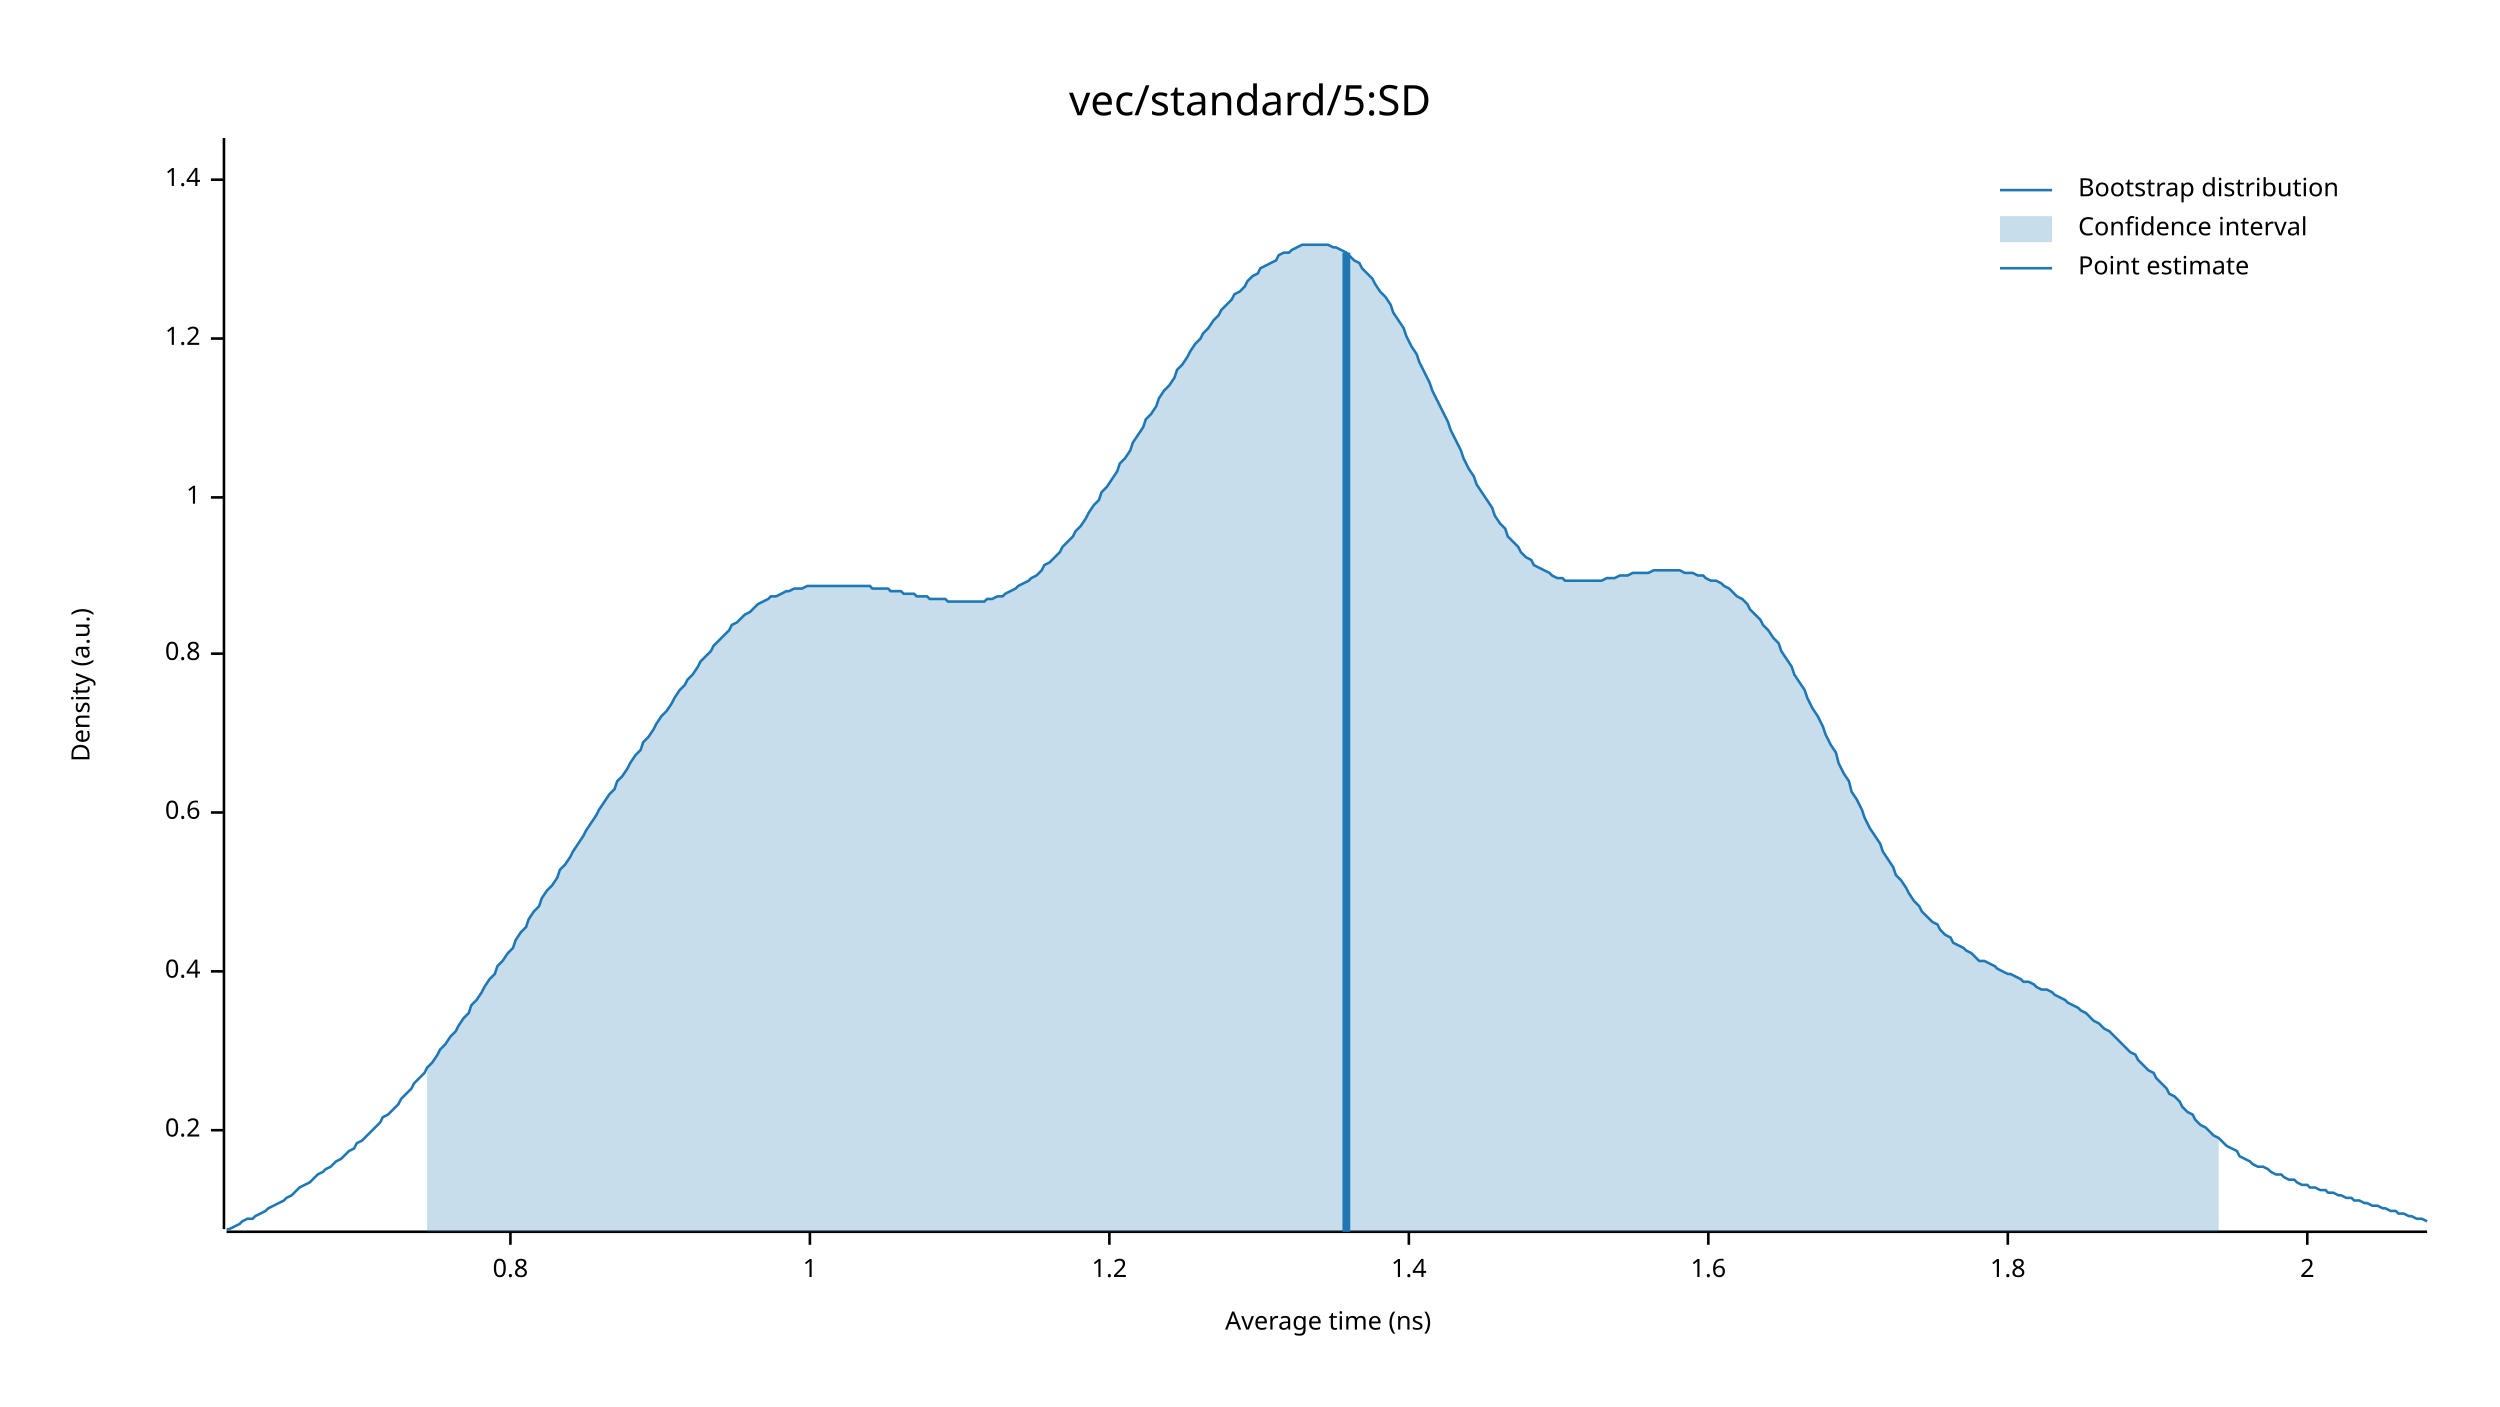
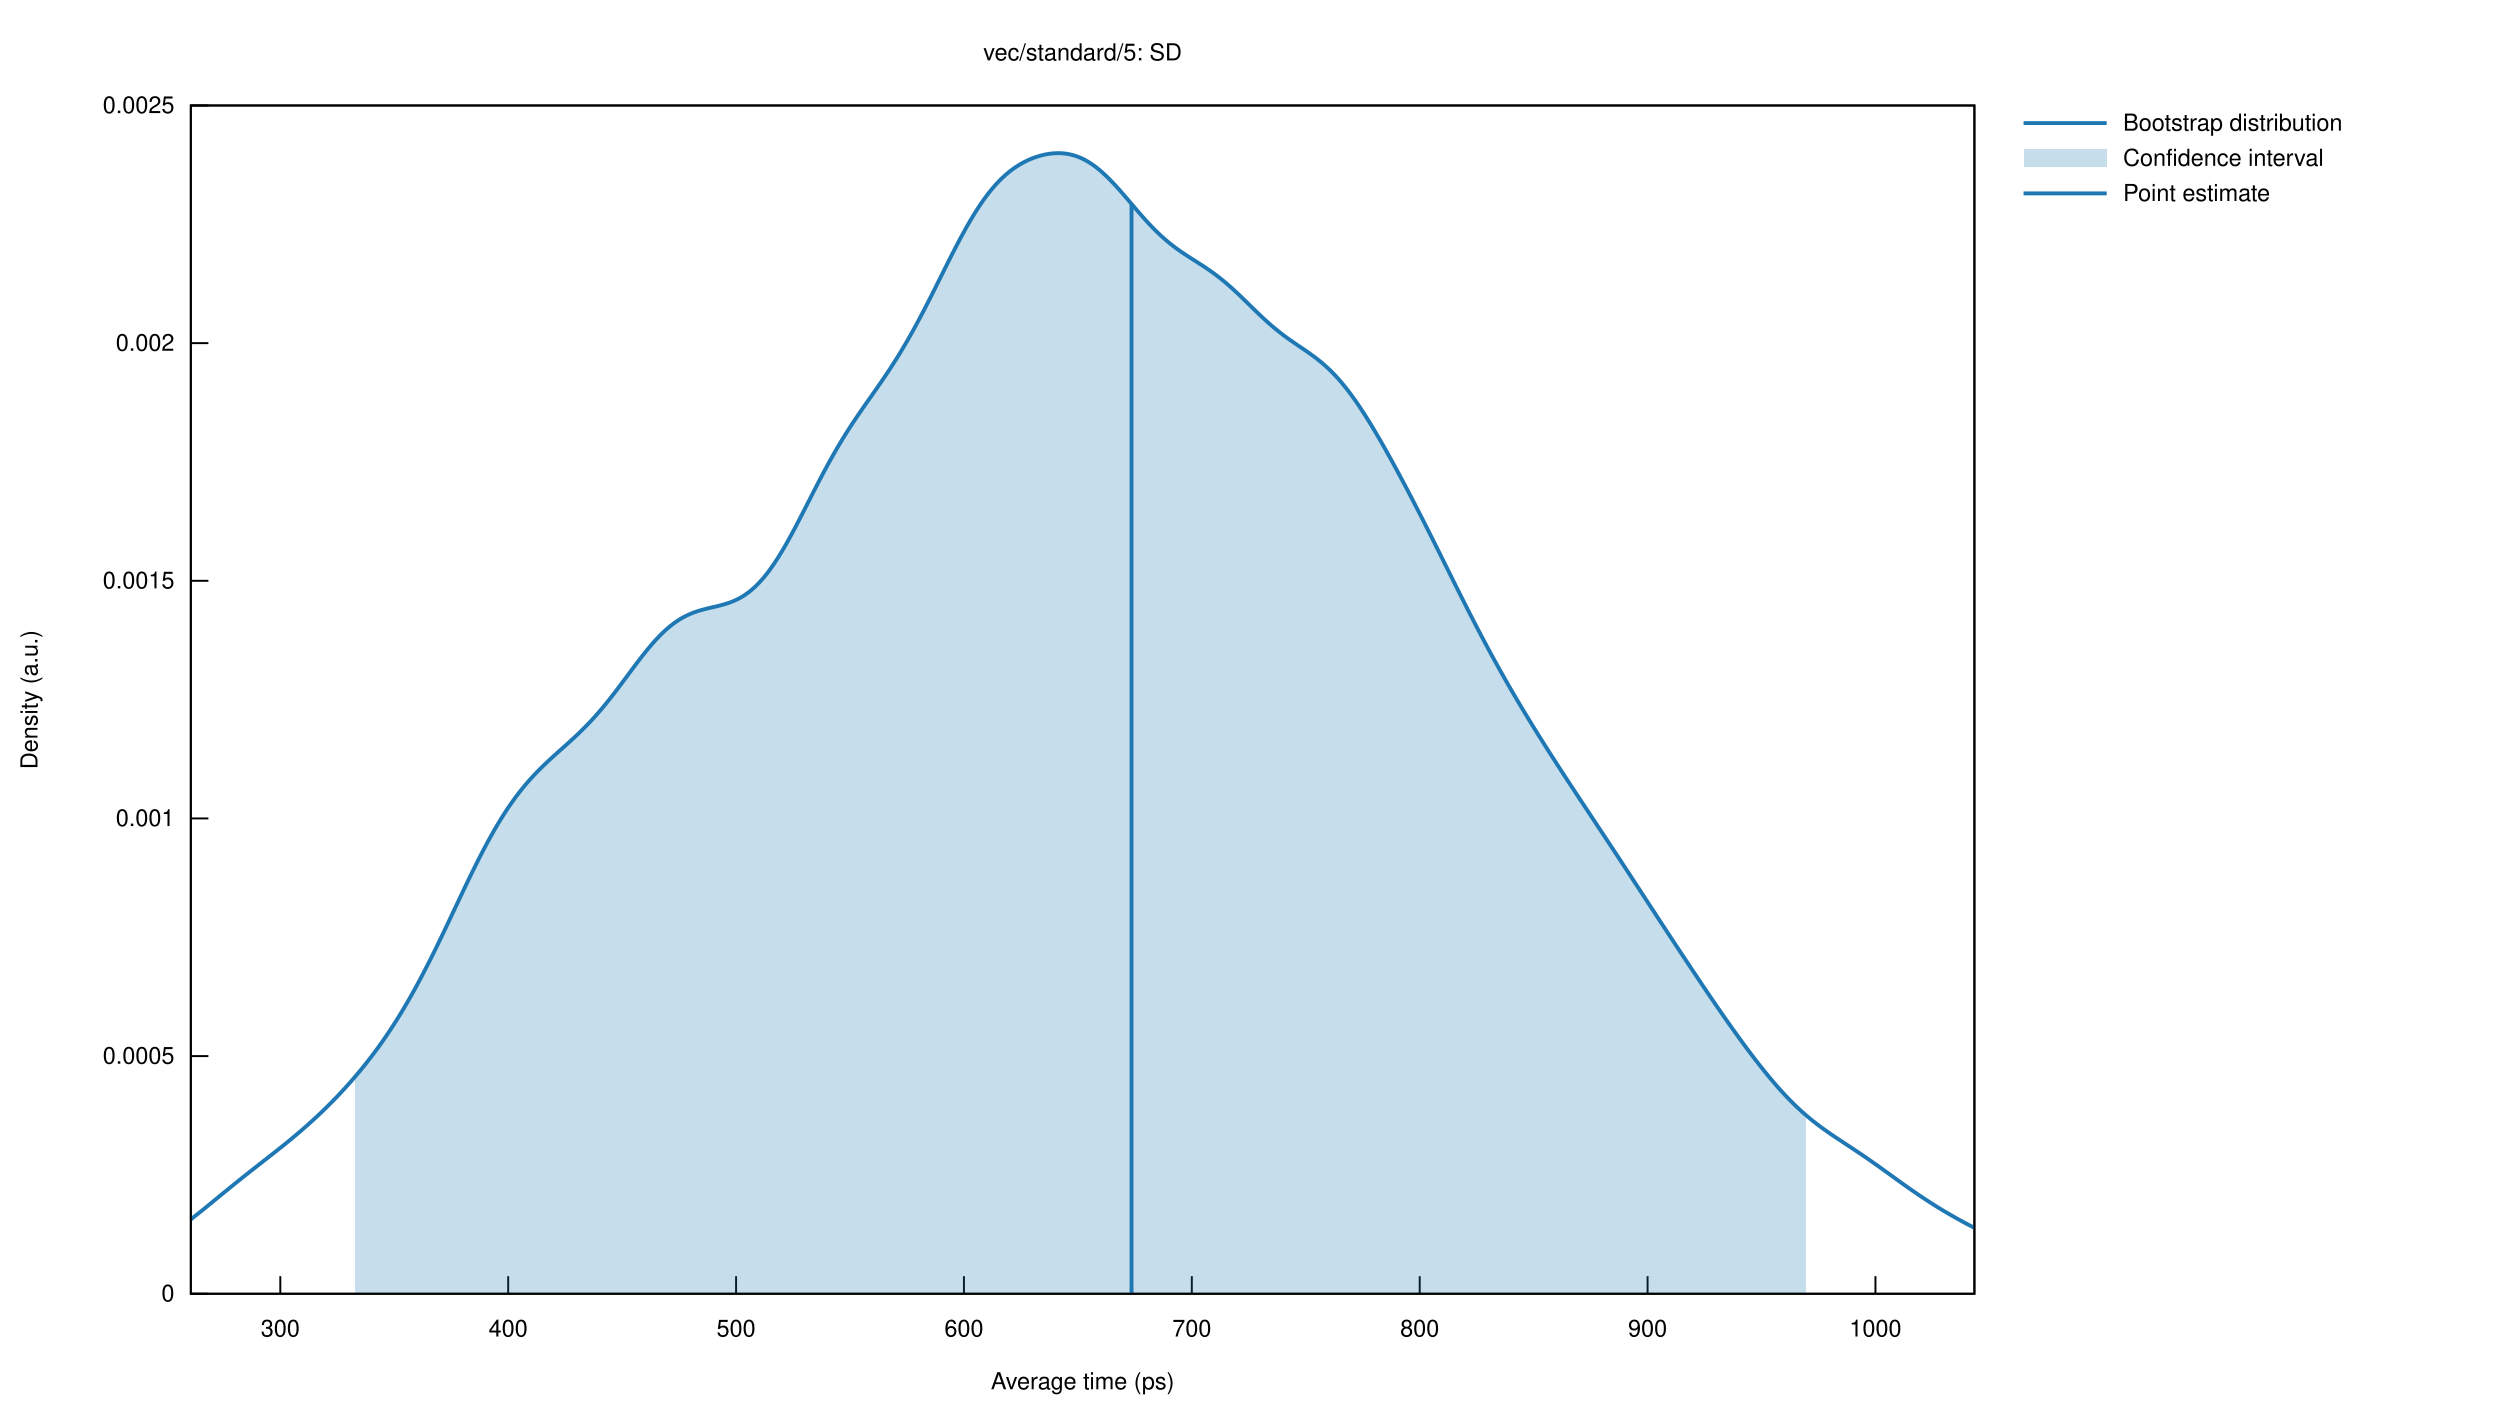
- <svg xmlns="http://www.w3.org/2000/svg" width="960" height="540" viewBox="0 0 960 540">
-   <text x="480" y="32" dy="0.76em" text-anchor="middle" font-family="sans-serif" font-size="16.129" opacity="1" fill="#000000">
- vec/standard/5:SD
- </text>
-   <text x="27" y="263" dy="0.76em" text-anchor="middle" font-family="sans-serif" font-size="9.677" opacity="1" fill="#000000" transform="rotate(270, 27, 263)">
- Density (a.u.)
- </text>
-   <text x="510" y="513" dy="-0.5ex" text-anchor="middle" font-family="sans-serif" font-size="9.677" opacity="1" fill="#000000">
- Average time (ns)
- </text>
-   <polyline fill="none" opacity="1" stroke="#000000" stroke-width="1" points="86,53 86,472 " />
-   <text x="77" y="434" dy="0.5ex" text-anchor="end" font-family="sans-serif" font-size="9.677" opacity="1" fill="#000000">
- 0.2
- </text>
-   <polyline fill="none" opacity="1" stroke="#000000" stroke-width="1" points="81,434 86,434 " />
-   <text x="77" y="373" dy="0.5ex" text-anchor="end" font-family="sans-serif" font-size="9.677" opacity="1" fill="#000000">
- 0.4
- </text>
-   <polyline fill="none" opacity="1" stroke="#000000" stroke-width="1" points="81,373 86,373 " />
-   <text x="77" y="312" dy="0.5ex" text-anchor="end" font-family="sans-serif" font-size="9.677" opacity="1" fill="#000000">
- 0.6
- </text>
-   <polyline fill="none" opacity="1" stroke="#000000" stroke-width="1" points="81,312 86,312 " />
-   <text x="77" y="251" dy="0.5ex" text-anchor="end" font-family="sans-serif" font-size="9.677" opacity="1" fill="#000000">
- 0.8
- </text>
-   <polyline fill="none" opacity="1" stroke="#000000" stroke-width="1" points="81,251 86,251 " />
-   <text x="77" y="191" dy="0.5ex" text-anchor="end" font-family="sans-serif" font-size="9.677" opacity="1" fill="#000000">
- 1
- </text>
-   <polyline fill="none" opacity="1" stroke="#000000" stroke-width="1" points="81,191 86,191 " />
-   <text x="77" y="130" dy="0.5ex" text-anchor="end" font-family="sans-serif" font-size="9.677" opacity="1" fill="#000000">
- 1.2
- </text>
-   <polyline fill="none" opacity="1" stroke="#000000" stroke-width="1" points="81,130 86,130 " />
-   <text x="77" y="69" dy="0.5ex" text-anchor="end" font-family="sans-serif" font-size="9.677" opacity="1" fill="#000000">
- 1.4
- </text>
-   <polyline fill="none" opacity="1" stroke="#000000" stroke-width="1" points="81,69 86,69 " />
-   <polyline fill="none" opacity="1" stroke="#000000" stroke-width="1" points="87,473 932,473 " />
-   <text x="196" y="483" dy="0.76em" text-anchor="middle" font-family="sans-serif" font-size="9.677" opacity="1" fill="#000000">
- 0.8
- </text>
-   <polyline fill="none" opacity="1" stroke="#000000" stroke-width="1" points="196,473 196,478 " />
-   <text x="311" y="483" dy="0.76em" text-anchor="middle" font-family="sans-serif" font-size="9.677" opacity="1" fill="#000000">
- 1
- </text>
-   <polyline fill="none" opacity="1" stroke="#000000" stroke-width="1" points="311,473 311,478 " />
-   <text x="426" y="483" dy="0.76em" text-anchor="middle" font-family="sans-serif" font-size="9.677" opacity="1" fill="#000000">
- 1.2
- </text>
-   <polyline fill="none" opacity="1" stroke="#000000" stroke-width="1" points="426,473 426,478 " />
-   <text x="541" y="483" dy="0.76em" text-anchor="middle" font-family="sans-serif" font-size="9.677" opacity="1" fill="#000000">
- 1.4
- </text>
-   <polyline fill="none" opacity="1" stroke="#000000" stroke-width="1" points="541,473 541,478 " />
-   <text x="656" y="483" dy="0.76em" text-anchor="middle" font-family="sans-serif" font-size="9.677" opacity="1" fill="#000000">
- 1.6
- </text>
-   <polyline fill="none" opacity="1" stroke="#000000" stroke-width="1" points="656,473 656,478 " />
-   <text x="771" y="483" dy="0.76em" text-anchor="middle" font-family="sans-serif" font-size="9.677" opacity="1" fill="#000000">
- 1.8
- </text>
-   <polyline fill="none" opacity="1" stroke="#000000" stroke-width="1" points="771,473 771,478 " />
-   <text x="886" y="483" dy="0.76em" text-anchor="middle" font-family="sans-serif" font-size="9.677" opacity="1" fill="#000000">
- 2
- </text>
-   <polyline fill="none" opacity="1" stroke="#000000" stroke-width="1" points="886,473 886,478 " />
-   <polyline fill="none" opacity="1" stroke="#1F78B4" stroke-width="1" points="87,472 88,472 90,471 92,470 93,469 95,468 97,468 98,467 100,466 102,465 103,464 105,463 107,462 109,461 110,460 112,459 114,457 115,456 117,455 119,454 120,453 122,451 124,450 125,449 127,448 129,446 131,445 132,444 134,442 136,441 137,439 139,438 141,436 142,435 144,433 146,431 147,429 149,428 151,426 153,424 154,422 156,420 158,418 159,416 161,414 163,412 164,410 166,408 168,405 169,403 171,401 173,398 175,396 176,394 178,391 180,389 181,386 183,384 185,381 186,379 188,376 190,374 191,371 193,369 195,366 197,364 198,361 200,358 202,356 203,353 205,350 207,348 208,345 210,342 212,340 214,337 215,334 217,332 219,329 220,327 222,324 224,321 225,319 227,316 229,313 230,311 232,308 234,305 236,303 237,300 239,298 241,295 242,293 244,290 246,288 247,285 249,283 251,280 252,278 254,275 256,273 258,270 259,268 261,265 263,263 264,261 266,259 268,256 269,254 271,252 273,250 274,248 276,246 278,244 280,242 281,240 283,239 285,237 286,236 288,235 290,233 291,232 293,231 295,230 296,229 298,229 300,228 302,227 303,227 305,226 307,226 308,226 310,225 312,225 313,225 315,225 317,225 318,225 320,225 322,225 324,225 325,225 327,225 329,225 330,225 332,225 334,225 335,226 337,226 339,226 341,226 342,227 344,227 346,227 347,228 349,228 351,228 352,229 354,229 356,229 357,230 359,230 361,230 363,230 364,231 366,231 368,231 369,231 371,231 373,231 374,231 376,231 378,231 379,230 381,230 383,229 385,229 386,228 388,227 390,226 391,225 393,224 395,223 396,222 398,221 400,219 401,217 403,216 405,214 407,212 408,210 410,208 412,206 413,204 415,202 417,199 418,197 420,194 422,192 423,189 425,187 427,184 429,181 430,178 432,176 434,173 435,170 437,167 439,164 440,161 442,159 444,156 445,153 447,150 449,148 451,145 452,142 454,140 456,137 457,135 459,132 461,130 462,128 464,126 466,123 468,121 469,119 471,117 473,115 474,113 476,112 478,110 479,108 481,106 483,105 484,103 486,102 488,101 490,100 491,98 493,97 495,97 496,96 498,95 500,94 501,94 503,94 505,94 506,94 508,94 510,94 512,95 513,95 515,96 517,97 518,98 520,100 522,101 523,103 525,105 527,107 528,109 530,112 532,114 534,117 535,120 537,123 539,126 540,129 542,133 544,136 545,139 547,143 549,147 550,150 552,154 554,158 556,162 557,165 559,169 561,173 562,176 564,180 566,183 567,186 569,189 571,192 573,195 574,198 576,201 578,203 579,206 581,208 583,210 584,212 586,214 588,215 589,217 591,218 593,219 595,220 596,221 598,222 600,222 601,223 603,223 605,223 606,223 608,223 610,223 611,223 613,223 615,223 617,222 618,222 620,222 622,221 623,221 625,221 627,220 628,220 630,220 632,220 633,220 635,219 637,219 639,219 640,219 642,219 644,219 645,219 647,220 649,220 650,220 652,221 654,221 655,222 657,223 659,223 661,224 662,225 664,226 666,228 667,229 669,230 671,232 672,234 674,236 676,238 677,240 679,242 681,245 683,247 684,250 686,253 688,256 689,259 691,262 693,265 694,268 696,272 698,275 700,279 701,282 703,286 705,289 706,293 708,297 710,300 711,304 713,307 715,311 716,314 718,318 720,321 722,324 723,327 725,330 727,333 728,336 730,338 732,341 733,343 735,346 737,348 738,350 740,352 742,354 744,355 745,357 747,359 749,360 750,362 752,363 754,364 755,365 757,366 759,368 760,369 762,369 764,370 766,371 767,372 769,373 771,374 772,374 774,375 776,376 777,377 779,377 781,378 782,379 784,380 786,380 788,381 789,382 791,383 793,384 794,385 796,386 798,387 799,388 801,389 803,391 804,392 806,393 808,395 810,396 811,397 813,399 815,401 816,402 818,404 820,405 821,407 823,409 825,411 827,412 828,414 830,416 832,418 833,420 835,421 837,423 838,425 840,427 842,428 843,430 845,432 847,433 849,435 850,436 852,437 854,439 855,440 857,441 859,442 860,444 862,445 864,446 865,447 867,448 869,448 871,449 872,450 874,451 876,451 877,452 879,453 881,453 882,454 884,455 886,455 887,456 889,456 891,457 893,457 894,458 896,458 898,459 899,459 901,460 903,460 904,461 906,461 908,462 909,462 911,463 913,463 915,464 916,464 918,465 920,465 921,466 923,466 925,467 926,467 928,468 930,468 932,469 " />
-   <polygon opacity="0.25" fill="#1F78B4" points="164,410 166,408 168,405 169,403 171,401 173,398 175,396 176,394 178,391 180,389 181,386 183,384 185,381 186,379 188,376 190,374 191,371 193,369 195,366 197,364 198,361 200,358 202,356 203,353 205,350 207,348 208,345 210,342 212,340 214,337 215,334 217,332 219,329 220,327 222,324 224,321 225,319 227,316 229,313 230,311 232,308 234,305 236,303 237,300 239,298 241,295 242,293 244,290 246,288 247,285 249,283 251,280 252,278 254,275 256,273 258,270 259,268 261,265 263,263 264,261 266,259 268,256 269,254 271,252 273,250 274,248 276,246 278,244 280,242 281,240 283,239 285,237 286,236 288,235 290,233 291,232 293,231 295,230 296,229 298,229 300,228 302,227 303,227 305,226 307,226 308,226 310,225 312,225 313,225 315,225 317,225 318,225 320,225 322,225 324,225 325,225 327,225 329,225 330,225 332,225 334,225 335,226 337,226 339,226 341,226 342,227 344,227 346,227 347,228 349,228 351,228 352,229 354,229 356,229 357,230 359,230 361,230 363,230 364,231 366,231 368,231 369,231 371,231 373,231 374,231 376,231 378,231 379,230 381,230 383,229 385,229 386,228 388,227 390,226 391,225 393,224 395,223 396,222 398,221 400,219 401,217 403,216 405,214 407,212 408,210 410,208 412,206 413,204 415,202 417,199 418,197 420,194 422,192 423,189 425,187 427,184 429,181 430,178 432,176 434,173 435,170 437,167 439,164 440,161 442,159 444,156 445,153 447,150 449,148 451,145 452,142 454,140 456,137 457,135 459,132 461,130 462,128 464,126 466,123 468,121 469,119 471,117 473,115 474,113 476,112 478,110 479,108 481,106 483,105 484,103 486,102 488,101 490,100 491,98 493,97 495,97 496,96 498,95 500,94 501,94 503,94 505,94 506,94 508,94 510,94 512,95 513,95 515,96 517,97 518,98 520,100 522,101 523,103 525,105 527,107 528,109 530,112 532,114 534,117 535,120 537,123 539,126 540,129 542,133 544,136 545,139 547,143 549,147 550,150 552,154 554,158 556,162 557,165 559,169 561,173 562,176 564,180 566,183 567,186 569,189 571,192 573,195 574,198 576,201 578,203 579,206 581,208 583,210 584,212 586,214 588,215 589,217 591,218 593,219 595,220 596,221 598,222 600,222 601,223 603,223 605,223 606,223 608,223 610,223 611,223 613,223 615,223 617,222 618,222 620,222 622,221 623,221 625,221 627,220 628,220 630,220 632,220 633,220 635,219 637,219 639,219 640,219 642,219 644,219 645,219 647,220 649,220 650,220 652,221 654,221 655,222 657,223 659,223 661,224 662,225 664,226 666,228 667,229 669,230 671,232 672,234 674,236 676,238 677,240 679,242 681,245 683,247 684,250 686,253 688,256 689,259 691,262 693,265 694,268 696,272 698,275 700,279 701,282 703,286 705,289 706,293 708,297 710,300 711,304 713,307 715,311 716,314 718,318 720,321 722,324 723,327 725,330 727,333 728,336 730,338 732,341 733,343 735,346 737,348 738,350 740,352 742,354 744,355 745,357 747,359 749,360 750,362 752,363 754,364 755,365 757,366 759,368 760,369 762,369 764,370 766,371 767,372 769,373 771,374 772,374 774,375 776,376 777,377 779,377 781,378 782,379 784,380 786,380 788,381 789,382 791,383 793,384 794,385 796,386 798,387 799,388 801,389 803,391 804,392 806,393 808,395 810,396 811,397 813,399 815,401 816,402 818,404 820,405 821,407 823,409 825,411 827,412 828,414 830,416 832,418 833,420 835,421 837,423 838,425 840,427 842,428 843,430 845,432 847,433 849,435 850,436 852,437 852,473 164,473 " />
-   <polyline fill="none" opacity="1" stroke="#1F78B4" stroke-width="3" points="517,473 517,97 " />
-   <text x="798" y="68" dy="0.76em" text-anchor="start" font-family="sans-serif" font-size="9.677" opacity="1" fill="#000000">
- Bootstrap distribution
- </text>
-   <text x="798" y="83" dy="0.76em" text-anchor="start" font-family="sans-serif" font-size="9.677" opacity="1" fill="#000000">
- Confidence interval
- </text>
-   <text x="798" y="98" dy="0.76em" text-anchor="start" font-family="sans-serif" font-size="9.677" opacity="1" fill="#000000">
- Point estimate
- </text>
-   <polyline fill="none" opacity="1" stroke="#1F78B4" stroke-width="1" points="768,73 788,73 " />
-   <rect x="768" y="83" width="20" height="10" opacity="0.25" fill="#1F78B4" stroke="none" />
-   <polyline fill="none" opacity="1" stroke="#1F78B4" stroke-width="1" points="768,103 788,103 " />
+ <svg xmlns="http://www.w3.org/2000/svg" xmlns:xlink="http://www.w3.org/1999/xlink" viewBox="0 0 1280 720">
+   <g id="gnuplot_canvas">
+     <rect x="0" y="0" width="1280" height="720" fill="none" />
+     <defs>
+       <circle id="gpDot" r="0.5" stroke-width="0.5" stroke="currentColor" />
+       <path id="gpPt0" stroke-width="0.222" stroke="currentColor" d="M-1,0 h2 M0,-1 v2" />
+       <path id="gpPt1" stroke-width="0.222" stroke="currentColor" d="M-1,-1 L1,1 M1,-1 L-1,1" />
+       <path id="gpPt2" stroke-width="0.222" stroke="currentColor" d="M-1,0 L1,0 M0,-1 L0,1 M-1,-1 L1,1 M-1,1 L1,-1" />
+       <rect id="gpPt3" stroke-width="0.222" stroke="currentColor" x="-1" y="-1" width="2" height="2" />
+       <rect id="gpPt4" stroke-width="0.222" stroke="currentColor" fill="currentColor" x="-1" y="-1" width="2" height="2" />
+       <circle id="gpPt5" stroke-width="0.222" stroke="currentColor" cx="0" cy="0" r="1" />
+       <use xlink:href="#gpPt5" id="gpPt6" fill="currentColor" stroke="none" />
+       <path id="gpPt7" stroke-width="0.222" stroke="currentColor" d="M0,-1.33 L-1.33,0.67 L1.33,0.67 z" />
+       <use xlink:href="#gpPt7" id="gpPt8" fill="currentColor" stroke="none" />
+       <use xlink:href="#gpPt7" id="gpPt9" stroke="currentColor" transform="rotate(180)" />
+       <use xlink:href="#gpPt9" id="gpPt10" fill="currentColor" stroke="none" />
+       <use xlink:href="#gpPt3" id="gpPt11" stroke="currentColor" transform="rotate(45)" />
+       <use xlink:href="#gpPt11" id="gpPt12" fill="currentColor" stroke="none" />
+       <path id="gpPt13" stroke-width="0.222" stroke="currentColor" d="M0,1.330 L1.265,0.411 L0.782,-1.067 L-0.782,-1.076 L-1.265,0.411 z" />
+       <use xlink:href="#gpPt13" id="gpPt14" fill="currentColor" stroke="none" />
+       <filter id="textbox" filterUnits="objectBoundingBox" x="0" y="0" height="1" width="1">
+         <feFlood flood-color="white" flood-opacity="1" result="bgnd" />
+         <feComposite in="SourceGraphic" in2="bgnd" operator="atop" />
+       </filter>
+       <filter id="greybox" filterUnits="objectBoundingBox" x="0" y="0" height="1" width="1">
+         <feFlood flood-color="lightgrey" flood-opacity="1" result="grey" />
+         <feComposite in="SourceGraphic" in2="grey" operator="atop" />
+       </filter>
+     </defs>
+     <g fill="none" color="white" stroke="currentColor" stroke-width="1.00" stroke-linecap="butt" stroke-linejoin="miter">
+ </g>
+     <g fill="none" color="black" stroke="currentColor" stroke-width="1.00" stroke-linecap="butt" stroke-linejoin="miter">
+       <path stroke="black" d="M97.70,662.40 L106.70,662.40  " />
+       <g transform="translate(89.31,666.30)" stroke="none" fill="black" font-family="Helvetica" font-size="12.00" text-anchor="end">
+         <text>
+           <tspan font-family="Helvetica"> 0</tspan>
+         </text>
+       </g>
+     </g>
+     <g fill="none" color="black" stroke="currentColor" stroke-width="1.00" stroke-linecap="butt" stroke-linejoin="miter">
+       <path stroke="black" d="M97.70,540.72 L106.70,540.72  " />
+       <g transform="translate(89.31,544.62)" stroke="none" fill="black" font-family="Helvetica" font-size="12.00" text-anchor="end">
+         <text>
+           <tspan font-family="Helvetica"> 0.0005</tspan>
+         </text>
+       </g>
+     </g>
+     <g fill="none" color="black" stroke="currentColor" stroke-width="1.00" stroke-linecap="butt" stroke-linejoin="miter">
+       <path stroke="black" d="M97.70,419.04 L106.70,419.04  " />
+       <g transform="translate(89.31,422.94)" stroke="none" fill="black" font-family="Helvetica" font-size="12.00" text-anchor="end">
+         <text>
+           <tspan font-family="Helvetica"> 0.001</tspan>
+         </text>
+       </g>
+     </g>
+     <g fill="none" color="black" stroke="currentColor" stroke-width="1.00" stroke-linecap="butt" stroke-linejoin="miter">
+       <path stroke="black" d="M97.70,297.37 L106.70,297.37  " />
+       <g transform="translate(89.31,301.27)" stroke="none" fill="black" font-family="Helvetica" font-size="12.00" text-anchor="end">
+         <text>
+           <tspan font-family="Helvetica"> 0.0015</tspan>
+         </text>
+       </g>
+     </g>
+     <g fill="none" color="black" stroke="currentColor" stroke-width="1.00" stroke-linecap="butt" stroke-linejoin="miter">
+       <path stroke="black" d="M97.70,175.69 L106.70,175.69  " />
+       <g transform="translate(89.31,179.59)" stroke="none" fill="black" font-family="Helvetica" font-size="12.00" text-anchor="end">
+         <text>
+           <tspan font-family="Helvetica"> 0.002</tspan>
+         </text>
+       </g>
+     </g>
+     <g fill="none" color="black" stroke="currentColor" stroke-width="1.00" stroke-linecap="butt" stroke-linejoin="miter">
+       <path stroke="black" d="M97.70,54.01 L106.70,54.01  " />
+       <g transform="translate(89.31,57.91)" stroke="none" fill="black" font-family="Helvetica" font-size="12.00" text-anchor="end">
+         <text>
+           <tspan font-family="Helvetica"> 0.0025</tspan>
+         </text>
+       </g>
+     </g>
+     <g fill="none" color="black" stroke="currentColor" stroke-width="1.00" stroke-linecap="butt" stroke-linejoin="miter">
+       <path stroke="black" d="M143.52,662.40 L143.52,653.40  " />
+       <g transform="translate(143.52,684.30)" stroke="none" fill="black" font-family="Helvetica" font-size="12.00" text-anchor="middle">
+         <text>
+           <tspan font-family="Helvetica"> 300</tspan>
+         </text>
+       </g>
+     </g>
+     <g fill="none" color="black" stroke="currentColor" stroke-width="1.00" stroke-linecap="butt" stroke-linejoin="miter">
+       <path stroke="black" d="M260.19,662.40 L260.19,653.40  " />
+       <g transform="translate(260.19,684.30)" stroke="none" fill="black" font-family="Helvetica" font-size="12.00" text-anchor="middle">
+         <text>
+           <tspan font-family="Helvetica"> 400</tspan>
+         </text>
+       </g>
+     </g>
+     <g fill="none" color="black" stroke="currentColor" stroke-width="1.00" stroke-linecap="butt" stroke-linejoin="miter">
+       <path stroke="black" d="M376.87,662.40 L376.87,653.40  " />
+       <g transform="translate(376.87,684.30)" stroke="none" fill="black" font-family="Helvetica" font-size="12.00" text-anchor="middle">
+         <text>
+           <tspan font-family="Helvetica"> 500</tspan>
+         </text>
+       </g>
+     </g>
+     <g fill="none" color="black" stroke="currentColor" stroke-width="1.00" stroke-linecap="butt" stroke-linejoin="miter">
+       <path stroke="black" d="M493.54,662.40 L493.54,653.40  " />
+       <g transform="translate(493.54,684.30)" stroke="none" fill="black" font-family="Helvetica" font-size="12.00" text-anchor="middle">
+         <text>
+           <tspan font-family="Helvetica"> 600</tspan>
+         </text>
+       </g>
+     </g>
+     <g fill="none" color="black" stroke="currentColor" stroke-width="1.00" stroke-linecap="butt" stroke-linejoin="miter">
+       <path stroke="black" d="M610.21,662.40 L610.21,653.40  " />
+       <g transform="translate(610.21,684.30)" stroke="none" fill="black" font-family="Helvetica" font-size="12.00" text-anchor="middle">
+         <text>
+           <tspan font-family="Helvetica"> 700</tspan>
+         </text>
+       </g>
+     </g>
+     <g fill="none" color="black" stroke="currentColor" stroke-width="1.00" stroke-linecap="butt" stroke-linejoin="miter">
+       <path stroke="black" d="M726.89,662.40 L726.89,653.40  " />
+       <g transform="translate(726.89,684.30)" stroke="none" fill="black" font-family="Helvetica" font-size="12.00" text-anchor="middle">
+         <text>
+           <tspan font-family="Helvetica"> 800</tspan>
+         </text>
+       </g>
+     </g>
+     <g fill="none" color="black" stroke="currentColor" stroke-width="1.00" stroke-linecap="butt" stroke-linejoin="miter">
+       <path stroke="black" d="M843.56,662.40 L843.56,653.40  " />
+       <g transform="translate(843.56,684.30)" stroke="none" fill="black" font-family="Helvetica" font-size="12.00" text-anchor="middle">
+         <text>
+           <tspan font-family="Helvetica"> 900</tspan>
+         </text>
+       </g>
+     </g>
+     <g fill="none" color="black" stroke="currentColor" stroke-width="1.00" stroke-linecap="butt" stroke-linejoin="miter">
+       <path stroke="black" d="M960.23,662.40 L960.23,653.40  " />
+       <g transform="translate(960.23,684.30)" stroke="none" fill="black" font-family="Helvetica" font-size="12.00" text-anchor="middle">
+         <text>
+           <tspan font-family="Helvetica"> 1000</tspan>
+         </text>
+       </g>
+     </g>
+     <g fill="none" color="black" stroke="currentColor" stroke-width="1.00" stroke-linecap="butt" stroke-linejoin="miter">
+ </g>
+     <g fill="none" color="black" stroke="currentColor" stroke-width="1.00" stroke-linecap="butt" stroke-linejoin="miter">
+       <path stroke="black" d="M97.70,54.01 L97.70,662.40 L1010.90,662.40 L1010.90,54.01 L97.70,54.01 Z  " />
+     </g>
+     <g fill="none" color="black" stroke="currentColor" stroke-width="1.00" stroke-linecap="butt" stroke-linejoin="miter">
+ </g>
+     <g id="gnuplot_plot_1">
+       <g fill="none" color="white" stroke="black" stroke-width="2.00" stroke-linecap="butt" stroke-linejoin="miter">
+ </g>
+       <g fill="none" color="black" stroke="currentColor" stroke-width="2.00" stroke-linecap="butt" stroke-linejoin="miter">
+         <g transform="translate(1087.02,66.91)" stroke="none" fill="black" font-family="Helvetica" font-size="12.00" text-anchor="start">
+           <text>
+             <tspan font-family="Helvetica">Bootstrap distribution</tspan>
+           </text>
+         </g>
+       </g>
+       <g fill="none" color="black" stroke="currentColor" stroke-width="2.00" stroke-linecap="butt" stroke-linejoin="miter">
+         <path stroke="rgb( 31, 120, 180)" d="M1036.07,63.01 L1078.63,63.01 M97.70,624.33 L99.53,622.89 L101.36,621.44 L103.19,619.97 L105.02,618.49 L106.85,617.00   L108.68,615.50 L110.51,614.00 L112.34,612.50 L114.17,611.01 L116.00,609.51 L117.83,608.02 L119.66,606.54 L121.49,605.06   L123.32,603.60 L125.15,602.14 L126.98,600.69 L128.81,599.25 L130.64,597.81 L132.47,596.38 L134.30,594.95 L136.13,593.52   L137.96,592.09 L139.79,590.65 L141.62,589.21 L143.45,587.76 L145.28,586.29 L147.11,584.81 L148.94,583.31 L150.77,581.79   L152.60,580.25 L154.43,578.68 L156.26,577.09 L158.09,575.47 L159.92,573.81 L161.75,572.13 L163.58,570.42 L165.41,568.67   L167.24,566.88 L169.07,565.06 L170.90,563.21 L172.73,561.31 L174.56,559.37 L176.39,557.39 L178.22,555.37 L180.05,553.30   L181.88,551.19 L183.71,549.02 L185.54,546.80 L187.37,544.53 L189.20,542.19 L191.03,539.79 L192.86,537.33 L194.69,534.81   L196.52,532.21 L198.35,529.53 L200.18,526.79 L202.01,523.96 L203.84,521.06 L205.67,518.07 L207.50,515.00 L209.33,511.85   L211.16,508.62 L212.99,505.31 L214.82,501.91 L216.65,498.44 L218.48,494.90 L220.31,491.29 L222.14,487.62 L223.97,483.88   L225.80,480.11 L227.63,476.29 L229.46,472.43 L231.29,468.56 L233.12,464.68 L234.95,460.80 L236.78,456.93 L238.61,453.09   L240.44,449.29 L242.27,445.54 L244.10,441.85 L245.93,438.24 L247.76,434.71 L249.59,431.27 L251.43,427.94 L253.26,424.71   L255.09,421.60 L256.92,418.60 L258.75,415.73 L260.58,412.98 L262.41,410.35 L264.24,407.83 L266.07,405.44 L267.90,403.15   L269.73,400.97 L271.56,398.89 L273.39,396.90 L275.22,394.99 L277.05,393.15 L278.88,391.38 L280.71,389.65 L282.54,387.97   L284.37,386.31 L286.20,384.67 L288.03,383.04 L289.86,381.40 L291.69,379.75 L293.52,378.08 L295.35,376.37 L297.18,374.61   L299.01,372.80 L300.84,370.94 L302.67,369.01 L304.50,367.01 L306.33,364.94 L308.16,362.81 L309.99,360.60 L311.82,358.33   L313.65,356.01 L315.48,353.63 L317.31,351.21 L319.14,348.76 L320.97,346.30 L322.80,343.84 L324.63,341.38 L326.46,338.96   L328.29,336.58 L330.12,334.26 L331.95,332.01 L333.78,329.85 L335.61,327.79 L337.44,325.85 L339.27,324.02 L341.10,322.32   L342.93,320.75 L344.76,319.32 L346.59,318.03 L348.42,316.86 L350.25,315.83 L352.08,314.92 L353.91,314.12 L355.74,313.42   L357.57,312.80 L359.40,312.26 L361.23,311.78 L363.06,311.33 L364.89,310.91 L366.72,310.48 L368.55,310.03 L370.38,309.53   L372.21,308.98 L374.04,308.35 L375.87,307.61 L377.70,306.76 L379.53,305.77 L381.36,304.63 L383.19,303.33 L385.02,301.85   L386.85,300.20 L388.68,298.35 L390.51,296.32 L392.34,294.10 L394.17,291.69 L396.00,289.10 L397.83,286.34 L399.66,283.41   L401.49,280.34 L403.32,277.14 L405.15,273.81 L406.98,270.40 L408.81,266.90 L410.64,263.35 L412.47,259.77 L414.30,256.17   L416.13,252.58 L417.96,249.01 L419.79,245.48 L421.62,242.01 L423.45,238.61 L425.28,235.28 L427.11,232.03 L428.94,228.88   L430.77,225.81 L432.60,222.83 L434.43,219.94 L436.26,217.12 L438.09,214.36 L439.92,211.67 L441.75,209.02 L443.58,206.39   L445.41,203.79 L447.24,201.19 L449.07,198.57 L450.90,195.94 L452.73,193.26 L454.56,190.54 L456.39,187.75 L458.22,184.90   L460.05,181.97 L461.88,178.97 L463.71,175.88 L465.54,172.70 L467.37,169.44 L469.20,166.10 L471.03,162.68 L472.86,159.20   L474.69,155.65 L476.52,152.05 L478.35,148.41 L480.18,144.74 L482.01,141.07 L483.84,137.39 L485.67,133.74 L487.50,130.12   L489.33,126.56 L491.16,123.07 L492.99,119.67 L494.82,116.36 L496.65,113.18 L498.48,110.12 L500.31,107.20 L502.14,104.43   L503.97,101.81 L505.80,99.35 L507.63,97.06 L509.46,94.92 L511.29,92.94 L513.12,91.12 L514.95,89.45 L516.78,87.92   L518.61,86.54 L520.44,85.28 L522.27,84.14 L524.10,83.12 L525.93,82.20 L527.76,81.39 L529.59,80.68 L531.42,80.07   L533.25,79.55 L535.08,79.12 L536.91,78.79 L538.74,78.56 L540.57,78.43 L542.40,78.41 L544.23,78.51 L546.06,78.72   L547.89,79.06 L549.72,79.53 L551.55,80.13 L553.38,80.87 L555.22,81.75 L557.05,82.78 L558.88,83.95 L560.71,85.25   L562.54,86.69 L564.37,88.26 L566.20,89.95 L568.03,91.74 L569.86,93.63 L571.69,95.61 L573.52,97.65 L575.35,99.75   L577.18,101.87 L579.01,104.02 L580.84,106.17 L582.67,108.30 L584.50,110.40 L586.33,112.45 L588.16,114.44 L589.99,116.37   L591.82,118.21 L593.65,119.98 L595.48,121.65 L597.31,123.25 L599.14,124.75 L600.97,126.18 L602.80,127.53 L604.63,128.82   L606.46,130.06 L608.29,131.26 L610.12,132.43 L611.95,133.60 L613.78,134.76 L615.61,135.94 L617.44,137.15 L619.27,138.40   L621.10,139.70 L622.93,141.06 L624.76,142.47 L626.59,143.96 L628.42,145.51 L630.25,147.11 L632.08,148.78 L633.91,150.49   L635.74,152.24 L637.57,154.01 L639.40,155.80 L641.23,157.60 L643.06,159.37 L644.89,161.13 L646.72,162.85 L648.55,164.52   L650.38,166.15 L652.21,167.71 L654.04,169.21 L655.87,170.65 L657.70,172.04 L659.53,173.37 L661.36,174.66 L663.19,175.92   L665.02,177.17 L666.85,178.40 L668.68,179.65 L670.51,180.93 L672.34,182.26 L674.17,183.64 L676.00,185.10 L677.83,186.64   L679.66,188.29 L681.49,190.04 L683.32,191.91 L685.15,193.89 L686.98,196.00 L688.81,198.23 L690.64,200.58 L692.47,203.05   L694.30,205.63 L696.13,208.31 L697.96,211.10 L699.79,213.97 L701.62,216.92 L703.45,219.95 L705.28,223.05 L707.11,226.20   L708.94,229.42 L710.77,232.68 L712.60,235.98 L714.43,239.33 L716.26,242.72 L718.09,246.14 L719.92,249.59 L721.75,253.08   L723.58,256.59 L725.41,260.14 L727.24,263.71 L729.07,267.30 L730.90,270.92 L732.73,274.56 L734.56,278.21 L736.39,281.88   L738.22,285.56 L740.05,289.24 L741.88,292.92 L743.71,296.60 L745.54,300.27 L747.37,303.93 L749.20,307.56 L751.03,311.18   L752.86,314.77 L754.69,318.33 L756.52,321.87 L758.35,325.36 L760.18,328.82 L762.01,332.24 L763.84,335.62 L765.67,338.96   L767.50,342.26 L769.33,345.53 L771.16,348.75 L772.99,351.94 L774.82,355.09 L776.65,358.20 L778.48,361.28 L780.31,364.33   L782.14,367.35 L783.97,370.34 L785.80,373.31 L787.63,376.25 L789.46,379.17 L791.29,382.06 L793.12,384.94 L794.95,387.80   L796.78,390.64 L798.61,393.47 L800.44,396.29 L802.27,399.09 L804.10,401.88 L805.93,404.66 L807.76,407.44 L809.59,410.21   L811.42,412.97 L813.25,415.73 L815.08,418.49 L816.91,421.26 L818.74,424.02 L820.57,426.78 L822.40,429.55 L824.23,432.32   L826.06,435.10 L827.89,437.88 L829.72,440.66 L831.55,443.45 L833.38,446.25 L835.21,449.05 L837.04,451.85 L838.87,454.65   L840.70,457.45 L842.53,460.26 L844.36,463.06 L846.19,465.86 L848.02,468.66 L849.85,471.46 L851.68,474.25 L853.51,477.04   L855.34,479.83 L857.17,482.61 L859.01,485.39 L860.84,488.16 L862.67,490.92 L864.50,493.68 L866.33,496.43 L868.16,499.18   L869.99,501.91 L871.82,504.64 L873.65,507.35 L875.48,510.05 L877.31,512.74 L879.14,515.41 L880.97,518.06 L882.80,520.69   L884.63,523.30 L886.46,525.89 L888.29,528.46 L890.12,531.00 L891.95,533.51 L893.78,536.00 L895.61,538.45 L897.44,540.86   L899.27,543.25 L901.10,545.59 L902.93,547.89 L904.76,550.15 L906.59,552.36 L908.42,554.51 L910.25,556.61 L912.08,558.66   L913.91,560.64 L915.74,562.56 L917.57,564.42 L919.40,566.21 L921.23,567.94 L923.06,569.59 L924.89,571.19 L926.72,572.72   L928.55,574.20 L930.38,575.62 L932.21,576.99 L934.04,578.32 L935.87,579.61 L937.70,580.88 L939.53,582.11 L941.36,583.33   L943.19,584.54 L945.02,585.75 L946.85,586.95 L948.68,588.16 L950.51,589.38 L952.34,590.60 L954.17,591.85 L956.00,593.10   L957.83,594.37 L959.66,595.66 L961.49,596.95 L963.32,598.26 L965.15,599.58 L966.98,600.90 L968.81,602.22 L970.64,603.54   L972.47,604.86 L974.30,606.17 L976.13,607.47 L977.96,608.76 L979.79,610.03 L981.62,611.29 L983.45,612.52 L985.28,613.74   L987.11,614.94 L988.94,616.11 L990.77,617.27 L992.60,618.40 L994.43,619.52 L996.26,620.61 L998.09,621.68 L999.92,622.73   L1001.75,623.77 L1003.58,624.78 L1005.41,625.78 L1007.24,626.76 L1009.07,627.71 L1010.90,628.65  " />
+       </g>
+     </g>
+     <g id="gnuplot_plot_2">
+       <g fill="none" color="white" stroke="rgb( 31, 120, 180)" stroke-width="1.00" stroke-linecap="butt" stroke-linejoin="miter">
+ </g>
+       <g fill="none" color="black" stroke="currentColor" stroke-width="1.00" stroke-linecap="butt" stroke-linejoin="miter">
+         <g transform="translate(1087.02,84.91)" stroke="none" fill="black" font-family="Helvetica" font-size="12.00" text-anchor="start">
+           <text>
+             <tspan font-family="Helvetica">Confidence interval</tspan>
+           </text>
+         </g>
+       </g>
+       <g fill="none" color="black" stroke="currentColor" stroke-width="1.00" stroke-linecap="butt" stroke-linejoin="miter">
+         <g stroke="none" shape-rendering="crispEdges">
+           <polygon fill="rgb( 31, 120, 180)" fill-opacity="0.25" points="1036.07,85.51 1078.63,85.51 1078.63,76.51 1036.07,76.51 " />
+           <polygon fill="rgb( 31, 120, 180)" fill-opacity="0.25" points="181.88,551.19 183.71,549.02 185.54,546.80 187.37,544.53 189.20,542.19 191.03,539.79 192.86,537.33 194.69,534.81 196.52,532.21 198.35,529.53 200.18,526.79 202.01,523.96 203.84,521.06 205.67,518.07 207.50,515.00 209.33,511.85 211.16,508.62 212.99,505.31 214.82,501.91 216.65,498.44 218.48,494.90 220.31,491.29 222.14,487.62 223.97,483.88 225.80,480.11 227.63,476.29 229.46,472.43 231.29,468.56 233.12,464.68 234.95,460.80 236.78,456.93 238.61,453.09 240.44,449.29 242.27,445.54 244.10,441.85 245.93,438.24 247.76,434.71 249.59,431.27 251.43,427.94 253.26,424.71 255.09,421.60 256.92,418.60 258.75,415.73 260.58,412.98 262.41,410.35 264.24,407.83 266.07,405.44 267.90,403.15 269.73,400.97 271.56,398.89 273.39,396.90 275.22,394.99 277.05,393.15 278.88,391.38 280.71,389.65 282.54,387.97 284.37,386.31 286.20,384.67 288.03,383.04 289.86,381.40 291.69,379.75 293.52,378.08 295.35,376.37 297.18,374.61 299.01,372.80 300.84,370.94 302.67,369.01 304.50,367.01 306.33,364.94 308.16,362.81 309.99,360.60 311.82,358.33 313.65,356.01 315.48,353.63 317.31,351.21 319.14,348.76 320.97,346.30 322.80,343.84 324.63,341.38 326.46,338.96 328.29,336.58 330.12,334.26 331.95,332.01 333.78,329.85 335.61,327.79 337.44,325.85 339.27,324.02 341.10,322.32 342.93,320.75 344.76,319.32 346.59,318.03 348.42,316.86 350.25,315.83 352.08,314.92 353.91,314.12 355.74,313.42 357.57,312.80 359.40,312.26 361.23,311.78 363.06,311.33 364.89,310.91 366.72,310.48 368.55,310.03 370.38,309.53 372.21,308.98 374.04,308.35 375.87,307.61 377.70,306.76 379.53,305.77 381.36,304.63 383.19,303.33 385.02,301.85 386.85,300.20 388.68,298.35 390.51,296.32 392.34,294.10 394.17,291.69 396.00,289.10 397.83,286.34 399.66,283.41 401.49,280.34 403.32,277.14 405.15,273.81 406.98,270.40 408.81,266.90 410.64,263.35 412.47,259.77 414.30,256.17 416.13,252.58 417.96,249.01 419.79,245.48 421.62,242.01 423.45,238.61 425.28,235.28 427.11,232.03 428.94,228.88 430.77,225.81 432.60,222.83 434.43,219.94 436.26,217.12 438.09,214.36 439.92,211.67 441.75,209.02 443.58,206.39 445.41,203.79 447.24,201.19 449.07,198.57 450.90,195.94 452.73,193.26 454.56,190.54 456.39,187.75 458.22,184.90 460.05,181.97 461.88,178.97 463.71,175.88 465.54,172.70 467.37,169.44 469.20,166.10 471.03,162.68 472.86,159.20 474.69,155.65 476.52,152.05 478.35,148.41 480.18,144.74 482.01,141.07 483.84,137.39 485.67,133.74 487.50,130.12 489.33,126.56 491.16,123.07 492.99,119.67 494.82,116.36 496.65,113.18 498.48,110.12 500.31,107.20 502.14,104.43 503.97,101.81 505.80,99.35 507.63,97.06 509.46,94.92 511.29,92.94 513.12,91.12 514.95,89.45 516.78,87.92 518.61,86.54 520.44,85.28 522.27,84.14 524.10,83.12 525.93,82.20 527.76,81.39 529.59,80.68 531.42,80.07 533.25,79.55 535.08,79.12 536.91,78.79 538.74,78.56 540.57,78.43 542.40,78.41 544.23,78.51 546.06,78.72 547.89,79.06 549.72,79.53 551.55,80.13 553.38,80.87 555.22,81.75 557.05,82.78 558.88,83.95 560.71,85.25 562.54,86.69 564.37,88.26 566.20,89.95 568.03,91.74 569.86,93.63 571.69,95.61 573.52,97.65 575.35,99.75 577.18,101.87 579.01,104.02 580.84,106.17 582.67,108.30 584.50,110.40 586.33,112.45 588.16,114.44 589.99,116.37 591.82,118.21 593.65,119.98 595.48,121.65 597.31,123.25 599.14,124.75 600.97,126.18 602.80,127.53 604.63,128.82 606.46,130.06 608.29,131.26 610.12,132.43 611.95,133.60 613.78,134.76 615.61,135.94 617.44,137.15 619.27,138.40 621.10,139.70 622.93,141.06 624.76,142.47 626.59,143.96 628.42,145.51 630.25,147.11 632.08,148.78 633.91,150.49 635.74,152.24 637.57,154.01 639.40,155.80 641.23,157.60 643.06,159.37 644.89,161.13 646.72,162.85 648.55,164.52 650.38,166.15 652.21,167.71 654.04,169.21 655.87,170.65 657.70,172.04 659.53,173.37 661.36,174.66 663.19,175.92 665.02,177.17 666.85,178.40 668.68,179.65 670.51,180.93 672.34,182.26 674.17,183.64 676.00,185.10 677.83,186.64 679.66,188.29 681.49,190.04 683.32,191.91 685.15,193.89 686.98,196.00 688.81,198.23 690.64,200.58 692.47,203.05 694.30,205.63 696.13,208.31 697.96,211.10 699.79,213.97 701.62,216.92 703.45,219.95 705.28,223.05 707.11,226.20 708.94,229.42 710.77,232.68 712.60,235.98 714.43,239.33 716.26,242.72 718.09,246.14 719.92,249.59 721.75,253.08 723.58,256.59 725.41,260.14 727.24,263.71 729.07,267.30 730.90,270.92 732.73,274.56 734.56,278.21 736.39,281.88 738.22,285.56 740.05,289.24 741.88,292.92 743.71,296.60 745.54,300.27 747.37,303.93 749.20,307.56 751.03,311.18 752.86,314.77 754.69,318.33 756.52,321.87 758.35,325.36 760.18,328.82 762.01,332.24 763.84,335.62 765.67,338.96 767.50,342.26 769.33,345.53 771.16,348.75 772.99,351.94 774.82,355.09 776.65,358.20 778.48,361.28 780.31,364.33 782.14,367.35 783.97,370.34 785.80,373.31 787.63,376.25 789.46,379.17 791.29,382.06 793.12,384.94 794.95,387.80 796.78,390.64 798.61,393.47 800.44,396.29 802.27,399.09 804.10,401.88 805.93,404.66 807.76,407.44 809.59,410.21 811.42,412.97 813.25,415.73 815.08,418.49 816.91,421.26 818.74,424.02 820.57,426.78 822.40,429.55 824.23,432.32 826.06,435.10 827.89,437.88 829.72,440.66 831.55,443.45 833.38,446.25 835.21,449.05 837.04,451.85 838.87,454.65 840.70,457.45 842.53,460.26 844.36,463.06 846.19,465.86 848.02,468.66 849.85,471.46 851.68,474.25 853.51,477.04 855.34,479.83 857.17,482.61 859.01,485.39 860.84,488.16 862.67,490.92 864.50,493.68 866.33,496.43 868.16,499.18 869.99,501.91 871.82,504.64 873.65,507.35 875.48,510.05 877.31,512.74 879.14,515.41 880.97,518.06 882.80,520.69 884.63,523.30 886.46,525.89 888.29,528.46 890.12,531.00 891.95,533.51 893.78,536.00 895.61,538.45 897.44,540.86 899.27,543.25 901.10,545.59 902.93,547.89 904.76,550.15 906.59,552.36 908.42,554.51 910.25,556.61 912.08,558.66 913.91,560.64 915.74,562.56 917.57,564.42 919.40,566.21 921.23,567.94 923.06,569.59 924.89,571.19 924.89,662.40 923.06,662.40 921.23,662.40 919.40,662.40 917.57,662.40 915.74,662.40 913.91,662.40 912.08,662.40 910.25,662.40 908.42,662.40 906.59,662.40 904.76,662.40 902.93,662.40 901.10,662.40 899.27,662.40 897.44,662.40 895.61,662.40 893.78,662.40 891.95,662.40 890.12,662.40 888.29,662.40 886.46,662.40 884.63,662.40 882.80,662.40 880.97,662.40 879.14,662.40 877.31,662.40 875.48,662.40 873.65,662.40 871.82,662.40 869.99,662.40 868.16,662.40 866.33,662.40 864.50,662.40 862.67,662.40 860.84,662.40 859.01,662.40 857.17,662.40 855.34,662.40 853.51,662.40 851.68,662.40 849.85,662.40 848.02,662.40 846.19,662.40 844.36,662.40 842.53,662.40 840.70,662.40 838.87,662.40 837.04,662.40 835.21,662.40 833.38,662.40 831.55,662.40 829.72,662.40 827.89,662.40 826.06,662.40 824.23,662.40 822.40,662.40 820.57,662.40 818.74,662.40 816.91,662.40 815.08,662.40 813.25,662.40 811.42,662.40 809.59,662.40 807.76,662.40 805.93,662.40 804.10,662.40 802.27,662.40 800.44,662.40 798.61,662.40 796.78,662.40 794.95,662.40 793.12,662.40 791.29,662.40 789.46,662.40 787.63,662.40 785.80,662.40 783.97,662.40 782.14,662.40 780.31,662.40 778.48,662.40 776.65,662.40 774.82,662.40 772.99,662.40 771.16,662.40 769.33,662.40 767.50,662.40 765.67,662.40 763.84,662.40 762.01,662.40 760.18,662.40 758.35,662.40 756.52,662.40 754.69,662.40 752.86,662.40 751.03,662.40 749.20,662.40 747.37,662.40 745.54,662.40 743.71,662.40 741.88,662.40 740.05,662.40 738.22,662.40 736.39,662.40 734.56,662.40 732.73,662.40 730.90,662.40 729.07,662.40 727.24,662.40 725.41,662.40 723.58,662.40 721.75,662.40 719.92,662.40 718.09,662.40 716.26,662.40 714.43,662.40 712.60,662.40 710.77,662.40 708.94,662.40 707.11,662.40 705.28,662.40 703.45,662.40 701.62,662.40 699.79,662.40 697.96,662.40 696.13,662.40 694.30,662.40 692.47,662.40 690.64,662.40 688.81,662.40 686.98,662.40 685.15,662.40 683.32,662.40 681.49,662.40 679.66,662.40 677.83,662.40 676.00,662.40 674.17,662.40 672.34,662.40 670.51,662.40 668.68,662.40 666.85,662.40 665.02,662.40 663.19,662.40 661.36,662.40 659.53,662.40 657.70,662.40 655.87,662.40 654.04,662.40 652.21,662.40 650.38,662.40 648.55,662.40 646.72,662.40 644.89,662.40 643.06,662.40 641.23,662.40 639.40,662.40 637.57,662.40 635.74,662.40 633.91,662.40 632.08,662.40 630.25,662.40 628.42,662.40 626.59,662.40 624.76,662.40 622.93,662.40 621.10,662.40 619.27,662.40 617.44,662.40 615.61,662.40 613.78,662.40 611.95,662.40 610.12,662.40 608.29,662.40 606.46,662.40 604.63,662.40 602.80,662.40 600.97,662.40 599.14,662.40 597.31,662.40 595.48,662.40 593.65,662.40 591.82,662.40 589.99,662.40 588.16,662.40 586.33,662.40 584.50,662.40 582.67,662.40 580.84,662.40 579.01,662.40 577.18,662.40 575.35,662.40 573.52,662.40 571.69,662.40 569.86,662.40 568.03,662.40 566.20,662.40 564.37,662.40 562.54,662.40 560.71,662.40 558.88,662.40 557.05,662.40 555.22,662.40 553.38,662.40 551.55,662.40 549.72,662.40 547.89,662.40 546.06,662.40 544.23,662.40 542.40,662.40 540.57,662.40 538.74,662.40 536.91,662.40 535.08,662.40 533.25,662.40 531.42,662.40 529.59,662.40 527.76,662.40 525.93,662.40 524.10,662.40 522.27,662.40 520.44,662.40 518.61,662.40 516.78,662.40 514.95,662.40 513.12,662.40 511.29,662.40 509.46,662.40 507.63,662.40 505.80,662.40 503.97,662.40 502.14,662.40 500.31,662.40 498.48,662.40 496.65,662.40 494.82,662.40 492.99,662.40 491.16,662.40 489.33,662.40 487.50,662.40 485.67,662.40 483.84,662.40 482.01,662.40 480.18,662.40 478.35,662.40 476.52,662.40 474.69,662.40 472.86,662.40 471.03,662.40 469.20,662.40 467.37,662.40 465.54,662.40 463.71,662.40 461.88,662.40 460.05,662.40 458.22,662.40 456.39,662.40 454.56,662.40 452.73,662.40 450.90,662.40 449.07,662.40 447.24,662.40 445.41,662.40 443.58,662.40 441.75,662.40 439.92,662.40 438.09,662.40 436.26,662.40 434.43,662.40 432.60,662.40 430.77,662.40 428.94,662.40 427.11,662.40 425.28,662.40 423.45,662.40 421.62,662.40 419.79,662.40 417.96,662.40 416.13,662.40 414.30,662.40 412.47,662.40 410.64,662.40 408.81,662.40 406.98,662.40 405.15,662.40 403.32,662.40 401.49,662.40 399.66,662.40 397.83,662.40 396.00,662.40 394.17,662.40 392.34,662.40 390.51,662.40 388.68,662.40 386.85,662.40 385.02,662.40 383.19,662.40 381.36,662.40 379.53,662.40 377.70,662.40 375.87,662.40 374.04,662.40 372.21,662.40 370.38,662.40 368.55,662.40 366.72,662.40 364.89,662.40 363.06,662.40 361.23,662.40 359.40,662.40 357.57,662.40 355.74,662.40 353.91,662.40 352.08,662.40 350.25,662.40 348.42,662.40 346.59,662.40 344.76,662.40 342.93,662.40 341.10,662.40 339.27,662.40 337.44,662.40 335.61,662.40 333.78,662.40 331.95,662.40 330.12,662.40 328.29,662.40 326.46,662.40 324.63,662.40 322.80,662.40 320.97,662.40 319.14,662.40 317.31,662.40 315.48,662.40 313.65,662.40 311.82,662.40 309.99,662.40 308.16,662.40 306.33,662.40 304.50,662.40 302.67,662.40 300.84,662.40 299.01,662.40 297.18,662.40 295.35,662.40 293.52,662.40 291.69,662.40 289.86,662.40 288.03,662.40 286.20,662.40 284.37,662.40 282.54,662.40 280.71,662.40 278.88,662.40 277.05,662.40 275.22,662.40 273.39,662.40 271.56,662.40 269.73,662.40 267.90,662.40 266.07,662.40 264.24,662.40 262.41,662.40 260.58,662.40 258.75,662.40 256.92,662.40 255.09,662.40 253.26,662.40 251.43,662.40 249.59,662.40 247.76,662.40 245.93,662.40 244.10,662.40 242.27,662.40 240.44,662.40 238.61,662.40 236.78,662.40 234.95,662.40 233.12,662.40 231.29,662.40 229.46,662.40 227.63,662.40 225.80,662.40 223.97,662.40 222.14,662.40 220.31,662.40 218.48,662.40 216.65,662.40 214.82,662.40 212.99,662.40 211.16,662.40 209.33,662.40 207.50,662.40 205.67,662.40 203.84,662.40 202.01,662.40 200.18,662.40 198.35,662.40 196.52,662.40 194.69,662.40 192.86,662.40 191.03,662.40 189.20,662.40 187.37,662.40 185.54,662.40 183.71,662.40 181.88,662.40 " />
+         </g>
+       </g>
+     </g>
+     <g id="gnuplot_plot_3">
+       <g fill="none" color="white" stroke="rgb( 31, 120, 180)" stroke-width="2.00" stroke-linecap="butt" stroke-linejoin="miter">
+ </g>
+       <g fill="none" color="black" stroke="currentColor" stroke-width="2.00" stroke-linecap="butt" stroke-linejoin="miter">
+         <g transform="translate(1087.02,102.91)" stroke="none" fill="black" font-family="Helvetica" font-size="12.00" text-anchor="start">
+           <text>
+             <tspan font-family="Helvetica">Point estimate</tspan>
+           </text>
+         </g>
+       </g>
+       <g fill="none" color="black" stroke="currentColor" stroke-width="2.00" stroke-linecap="butt" stroke-linejoin="miter">
+         <path stroke="rgb( 31, 120, 180)" d="M1036.07,99.01 L1078.63,99.01 M579.34,662.40 L579.34,104.42  " />
+       </g>
+     </g>
+     <g fill="none" color="black" stroke="currentColor" stroke-width="2.00" stroke-linecap="butt" stroke-linejoin="miter">
+ </g>
+     <g fill="none" color="black" stroke="black" stroke-width="1.00" stroke-linecap="butt" stroke-linejoin="miter">
+ </g>
+     <g fill="none" color="black" stroke="currentColor" stroke-width="1.00" stroke-linecap="butt" stroke-linejoin="miter">
+       <path stroke="black" d="M97.70,54.01 L97.70,662.40 L1010.90,662.40 L1010.90,54.01 L97.70,54.01 Z  " />
+       <g transform="translate(19.18,358.21) rotate(270.00)" stroke="none" fill="black" font-family="Helvetica" font-size="12.00" text-anchor="middle">
+         <text>
+           <tspan font-family="Helvetica">Density (a.u.)</tspan>
+         </text>
+       </g>
+     </g>
+     <g fill="none" color="black" stroke="currentColor" stroke-width="1.00" stroke-linecap="butt" stroke-linejoin="miter">
+       <g transform="translate(554.30,711.30)" stroke="none" fill="black" font-family="Helvetica" font-size="12.00" text-anchor="middle">
+         <text>
+           <tspan font-family="Helvetica">Average time (ps)</tspan>
+         </text>
+       </g>
+     </g>
+     <g fill="none" color="black" stroke="currentColor" stroke-width="1.00" stroke-linecap="butt" stroke-linejoin="miter">
+ </g>
+     <g fill="none" color="black" stroke="currentColor" stroke-width="1.00" stroke-linecap="butt" stroke-linejoin="miter">
+       <g transform="translate(554.30,30.91)" stroke="none" fill="black" font-family="Helvetica" font-size="12.00" text-anchor="middle">
+         <text>
+           <tspan font-family="Helvetica">vec/standard/5: SD</tspan>
+         </text>
+       </g>
+     </g>
+     <g fill="none" color="black" stroke="currentColor" stroke-width="1.00" stroke-linecap="butt" stroke-linejoin="miter">
+ </g>
+   </g>
</svg>
